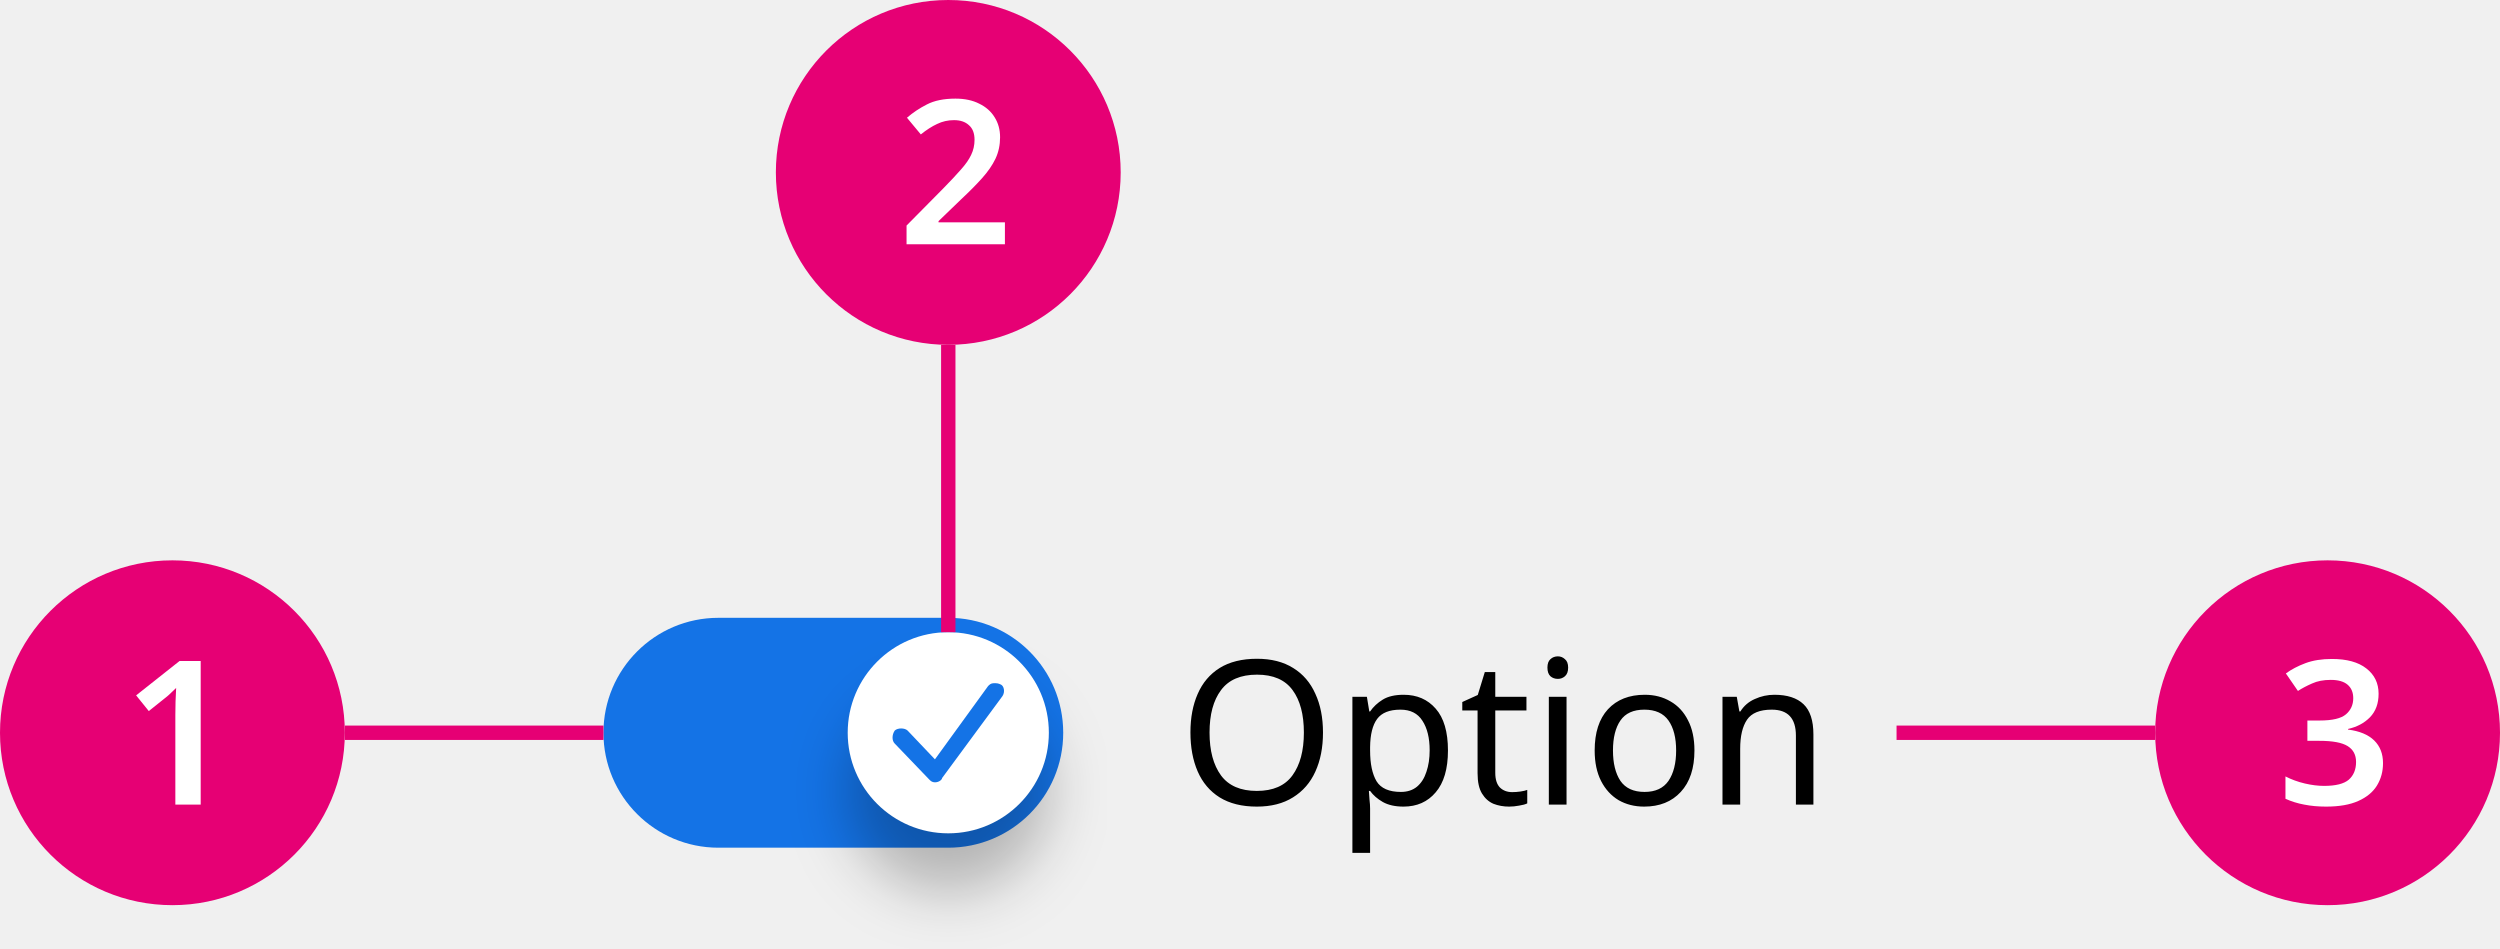
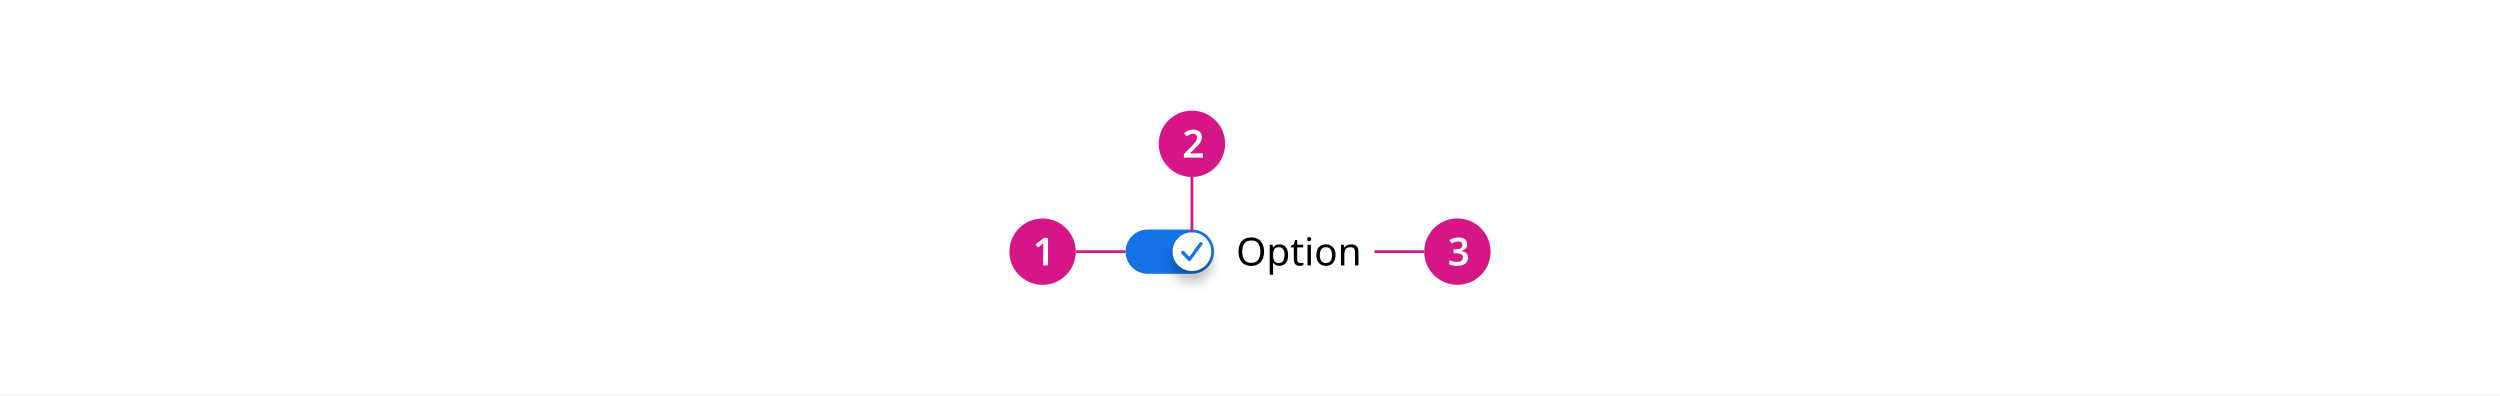
- <svg xmlns="http://www.w3.org/2000/svg" width="174" height="66" viewBox="0 0 174 66" fill="none">
-   <rect x="42" y="43" width="32" height="16" rx="8" fill="#1473E6" />
-   <g filter="url(#filter0_d_8298_498132)">
-     <circle cx="66" cy="51" r="7" fill="white" />
+ <svg xmlns="http://www.w3.org/2000/svg" width="904" height="143" viewBox="0 0 904 143" fill="none">
+   <rect width="904" height="143" fill="white" />
+   <rect x="407" y="83" width="32" height="16" rx="8" fill="#1473E6" />
+   <g filter="url(#filter0_d_8298_498244)">
+     <circle cx="431" cy="91" r="7" fill="white" />
  </g>
-   <path d="M69.771 48.45L65.571 54.15C65.571 54.25 65.371 54.45 65.071 54.45C64.871 54.45 64.771 54.35 64.671 54.25L62.271 51.75C62.071 51.55 62.071 51.15 62.271 50.85C62.471 50.65 62.971 50.65 63.171 50.85L65.071 52.85L68.771 47.75C68.871 47.65 68.971 47.55 69.171 47.55C69.371 47.55 69.471 47.55 69.671 47.65C69.871 47.75 69.971 48.15 69.771 48.45Z" fill="#1473E6" />
-   <path d="M92.08 50.988C92.08 52.024 91.903 52.929 91.548 53.704C91.203 54.469 90.685 55.067 89.994 55.496C89.313 55.925 88.473 56.14 87.474 56.14C86.438 56.14 85.575 55.925 84.884 55.496C84.203 55.067 83.694 54.465 83.358 53.69C83.022 52.915 82.854 52.01 82.854 50.974C82.854 49.957 83.022 49.065 83.358 48.3C83.694 47.525 84.203 46.923 84.884 46.494C85.575 46.065 86.443 45.85 87.488 45.85C88.487 45.85 89.327 46.065 90.008 46.494C90.689 46.914 91.203 47.511 91.548 48.286C91.903 49.051 92.08 49.952 92.08 50.988ZM84.184 50.988C84.184 52.248 84.45 53.242 84.982 53.97C85.514 54.689 86.345 55.048 87.474 55.048C88.603 55.048 89.429 54.689 89.952 53.97C90.484 53.242 90.75 52.248 90.75 50.988C90.75 49.728 90.489 48.743 89.966 48.034C89.443 47.315 88.617 46.956 87.488 46.956C86.349 46.956 85.514 47.315 84.982 48.034C84.45 48.743 84.184 49.728 84.184 50.988ZM97.698 48.356C98.621 48.356 99.364 48.678 99.924 49.322C100.493 49.966 100.778 50.937 100.778 52.234C100.778 53.513 100.493 54.483 99.924 55.146C99.364 55.809 98.617 56.14 97.683 56.14C97.105 56.14 96.624 56.033 96.242 55.818C95.868 55.603 95.574 55.347 95.359 55.048H95.275C95.285 55.207 95.299 55.407 95.317 55.65C95.346 55.893 95.359 56.103 95.359 56.28V59.36H94.127V48.496H95.135L95.303 49.518H95.359C95.584 49.191 95.877 48.916 96.242 48.692C96.606 48.468 97.091 48.356 97.698 48.356ZM97.474 49.392C96.708 49.392 96.167 49.607 95.85 50.036C95.532 50.465 95.369 51.119 95.359 51.996V52.234C95.359 53.158 95.509 53.872 95.808 54.376C96.115 54.871 96.68 55.118 97.501 55.118C97.95 55.118 98.323 54.997 98.621 54.754C98.92 54.502 99.139 54.157 99.279 53.718C99.429 53.279 99.504 52.78 99.504 52.22C99.504 51.361 99.335 50.675 98.999 50.162C98.673 49.649 98.164 49.392 97.474 49.392ZM105.247 55.132C105.433 55.132 105.625 55.118 105.821 55.09C106.017 55.062 106.175 55.025 106.297 54.978V55.916C106.166 55.981 105.979 56.033 105.737 56.07C105.494 56.117 105.261 56.14 105.037 56.14C104.645 56.14 104.281 56.075 103.945 55.944C103.618 55.804 103.352 55.566 103.147 55.23C102.941 54.894 102.839 54.423 102.839 53.816V49.448H101.775V48.86L102.853 48.37L103.343 46.774H104.071V48.496H106.241V49.448H104.071V53.788C104.071 54.245 104.178 54.586 104.393 54.81C104.617 55.025 104.901 55.132 105.247 55.132ZM108.429 45.682C108.616 45.682 108.779 45.747 108.919 45.878C109.069 45.999 109.143 46.195 109.143 46.466C109.143 46.737 109.069 46.937 108.919 47.068C108.779 47.189 108.616 47.25 108.429 47.25C108.224 47.25 108.051 47.189 107.911 47.068C107.771 46.937 107.701 46.737 107.701 46.466C107.701 46.195 107.771 45.999 107.911 45.878C108.051 45.747 108.224 45.682 108.429 45.682ZM109.031 48.496V56H107.799V48.496H109.031ZM117.933 52.234C117.933 53.475 117.615 54.437 116.981 55.118C116.355 55.799 115.506 56.14 114.433 56.14C113.77 56.14 113.177 55.991 112.655 55.692C112.141 55.384 111.735 54.941 111.437 54.362C111.138 53.774 110.989 53.065 110.989 52.234C110.989 50.993 111.297 50.036 111.913 49.364C112.538 48.692 113.392 48.356 114.475 48.356C115.147 48.356 115.744 48.51 116.267 48.818C116.789 49.117 117.195 49.555 117.485 50.134C117.783 50.703 117.933 51.403 117.933 52.234ZM112.263 52.234C112.263 53.121 112.435 53.825 112.781 54.348C113.135 54.861 113.695 55.118 114.461 55.118C115.217 55.118 115.772 54.861 116.127 54.348C116.481 53.825 116.659 53.121 116.659 52.234C116.659 51.347 116.481 50.652 116.127 50.148C115.772 49.644 115.212 49.392 114.447 49.392C113.681 49.392 113.126 49.644 112.781 50.148C112.435 50.652 112.263 51.347 112.263 52.234ZM123.497 48.356C124.393 48.356 125.07 48.575 125.527 49.014C125.985 49.453 126.213 50.153 126.213 51.114V56H124.995V51.198C124.995 49.994 124.435 49.392 123.315 49.392C122.485 49.392 121.911 49.625 121.593 50.092C121.276 50.559 121.117 51.231 121.117 52.108V56H119.885V48.496H120.879L121.061 49.518H121.131C121.374 49.126 121.71 48.837 122.139 48.65C122.569 48.454 123.021 48.356 123.497 48.356Z" fill="black" />
-   <circle cx="66" cy="12" r="12" fill="#E60074" />
-   <path d="M69.942 17H63.096V15.698L65.644 13.122C66.148 12.609 66.559 12.17 66.876 11.806C67.203 11.442 67.441 11.101 67.59 10.784C67.749 10.457 67.828 10.107 67.828 9.734C67.828 9.277 67.698 8.936 67.436 8.712C67.184 8.479 66.839 8.362 66.4 8.362C65.98 8.362 65.588 8.451 65.224 8.628C64.86 8.796 64.482 9.039 64.09 9.356L63.124 8.194C63.535 7.839 63.997 7.531 64.51 7.27C65.033 6.999 65.695 6.864 66.498 6.864C67.142 6.864 67.693 6.981 68.15 7.214C68.617 7.438 68.976 7.755 69.228 8.166C69.48 8.567 69.606 9.029 69.606 9.552C69.606 10.093 69.499 10.593 69.284 11.05C69.07 11.498 68.757 11.951 68.346 12.408C67.945 12.856 67.464 13.341 66.904 13.864L65.322 15.39V15.474H69.942V17Z" fill="white" />
-   <path d="M66 24V44" stroke="#E60074" />
-   <circle cx="12" cy="51" r="12" fill="#E60074" />
-   <path d="M13.968 56H12.204V49.77C12.204 49.471 12.209 49.154 12.218 48.818C12.227 48.482 12.242 48.169 12.26 47.88C12.167 47.973 12.05 48.085 11.91 48.216C11.78 48.347 11.635 48.473 11.476 48.594L10.356 49.49L9.474 48.398L12.498 46.004H13.968V56Z" fill="white" />
-   <path d="M24 51H42" stroke="#E60074" />
-   <path d="M132 51H150" stroke="#E60074" />
-   <circle cx="162" cy="51" r="12" fill="#E60074" />
-   <path d="M165.55 48.286C165.55 48.967 165.349 49.513 164.948 49.924C164.556 50.325 164.047 50.596 163.422 50.736V50.778C164.225 50.881 164.831 51.133 165.242 51.534C165.653 51.935 165.858 52.463 165.858 53.116C165.858 53.695 165.718 54.213 165.438 54.67C165.158 55.127 164.724 55.487 164.136 55.748C163.557 56.009 162.811 56.14 161.896 56.14C161.345 56.14 160.837 56.093 160.37 56C159.913 55.916 159.479 55.781 159.068 55.594V54.04C159.488 54.255 159.936 54.418 160.412 54.53C160.888 54.642 161.336 54.698 161.756 54.698C162.568 54.698 163.142 54.553 163.478 54.264C163.814 53.965 163.982 53.555 163.982 53.032C163.982 52.537 163.786 52.169 163.394 51.926C163.002 51.683 162.349 51.562 161.434 51.562H160.594V50.148H161.448C162.335 50.148 162.946 50.003 163.282 49.714C163.618 49.425 163.786 49.051 163.786 48.594C163.786 48.193 163.655 47.88 163.394 47.656C163.133 47.432 162.741 47.32 162.218 47.32C161.714 47.32 161.28 47.404 160.916 47.572C160.552 47.731 160.225 47.903 159.936 48.09L159.096 46.872C159.479 46.592 159.931 46.354 160.454 46.158C160.977 45.962 161.593 45.864 162.302 45.864C163.338 45.864 164.136 46.083 164.696 46.522C165.265 46.961 165.55 47.549 165.55 48.286Z" fill="white" />
+   <path d="M434.771 88.45L430.571 94.15C430.571 94.25 430.371 94.45 430.071 94.45C429.871 94.45 429.771 94.35 429.671 94.25L427.271 91.75C427.071 91.55 427.071 91.15 427.271 90.85C427.471 90.65 427.971 90.65 428.171 90.85L430.071 92.85L433.771 87.75C433.871 87.65 433.971 87.55 434.171 87.55C434.371 87.55 434.471 87.55 434.671 87.65C434.871 87.75 434.971 88.15 434.771 88.45Z" fill="#1473E6" />
+   <path d="M457.08 90.988C457.08 92.024 456.903 92.929 456.548 93.704C456.203 94.469 455.685 95.067 454.994 95.496C454.313 95.925 453.473 96.14 452.474 96.14C451.438 96.14 450.575 95.925 449.884 95.496C449.203 95.067 448.694 94.465 448.358 93.69C448.022 92.915 447.854 92.01 447.854 90.974C447.854 89.957 448.022 89.065 448.358 88.3C448.694 87.525 449.203 86.923 449.884 86.494C450.575 86.065 451.443 85.85 452.488 85.85C453.487 85.85 454.327 86.065 455.008 86.494C455.689 86.914 456.203 87.511 456.548 88.286C456.903 89.051 457.08 89.952 457.08 90.988ZM449.184 90.988C449.184 92.248 449.45 93.242 449.982 93.97C450.514 94.689 451.345 95.048 452.474 95.048C453.603 95.048 454.429 94.689 454.952 93.97C455.484 93.242 455.75 92.248 455.75 90.988C455.75 89.728 455.489 88.743 454.966 88.034C454.443 87.315 453.617 86.956 452.488 86.956C451.349 86.956 450.514 87.315 449.982 88.034C449.45 88.743 449.184 89.728 449.184 90.988ZM462.698 88.356C463.622 88.356 464.364 88.678 464.924 89.322C465.493 89.966 465.778 90.937 465.778 92.234C465.778 93.513 465.493 94.483 464.924 95.146C464.364 95.809 463.617 96.14 462.684 96.14C462.105 96.14 461.624 96.033 461.242 95.818C460.868 95.603 460.574 95.347 460.36 95.048H460.276C460.285 95.207 460.299 95.407 460.318 95.65C460.346 95.893 460.36 96.103 460.36 96.28V99.36H459.128V88.496H460.136L460.304 89.518H460.36C460.584 89.191 460.878 88.916 461.242 88.692C461.606 88.468 462.091 88.356 462.698 88.356ZM462.474 89.392C461.708 89.392 461.167 89.607 460.85 90.036C460.532 90.465 460.369 91.119 460.36 91.996V92.234C460.36 93.158 460.509 93.872 460.808 94.376C461.116 94.871 461.68 95.118 462.502 95.118C462.95 95.118 463.323 94.997 463.622 94.754C463.92 94.502 464.14 94.157 464.28 93.718C464.429 93.279 464.504 92.78 464.504 92.22C464.504 91.361 464.336 90.675 464 90.162C463.673 89.649 463.164 89.392 462.474 89.392ZM470.247 95.132C470.433 95.132 470.625 95.118 470.821 95.09C471.017 95.062 471.175 95.025 471.297 94.978V95.916C471.166 95.981 470.979 96.033 470.737 96.07C470.494 96.117 470.261 96.14 470.037 96.14C469.645 96.14 469.281 96.075 468.945 95.944C468.618 95.804 468.352 95.566 468.147 95.23C467.941 94.894 467.839 94.423 467.839 93.816V89.448H466.775V88.86L467.853 88.37L468.343 86.774H469.071V88.496H471.241V89.448H469.071V93.788C469.071 94.245 469.178 94.586 469.393 94.81C469.617 95.025 469.901 95.132 470.247 95.132ZM473.429 85.682C473.616 85.682 473.779 85.747 473.919 85.878C474.069 85.999 474.143 86.195 474.143 86.466C474.143 86.737 474.069 86.937 473.919 87.068C473.779 87.189 473.616 87.25 473.429 87.25C473.224 87.25 473.051 87.189 472.911 87.068C472.771 86.937 472.701 86.737 472.701 86.466C472.701 86.195 472.771 85.999 472.911 85.878C473.051 85.747 473.224 85.682 473.429 85.682ZM474.031 88.496V96H472.799V88.496H474.031ZM482.933 92.234C482.933 93.475 482.615 94.437 481.981 95.118C481.355 95.799 480.506 96.14 479.433 96.14C478.77 96.14 478.177 95.991 477.655 95.692C477.141 95.384 476.735 94.941 476.437 94.362C476.138 93.774 475.989 93.065 475.989 92.234C475.989 90.993 476.297 90.036 476.913 89.364C477.538 88.692 478.392 88.356 479.475 88.356C480.147 88.356 480.744 88.51 481.267 88.818C481.789 89.117 482.195 89.555 482.485 90.134C482.783 90.703 482.933 91.403 482.933 92.234ZM477.263 92.234C477.263 93.121 477.435 93.825 477.781 94.348C478.135 94.861 478.695 95.118 479.461 95.118C480.217 95.118 480.772 94.861 481.127 94.348C481.481 93.825 481.659 93.121 481.659 92.234C481.659 91.347 481.481 90.652 481.127 90.148C480.772 89.644 480.212 89.392 479.447 89.392C478.681 89.392 478.126 89.644 477.781 90.148C477.435 90.652 477.263 91.347 477.263 92.234ZM488.497 88.356C489.393 88.356 490.07 88.575 490.527 89.014C490.985 89.453 491.213 90.153 491.213 91.114V96H489.995V91.198C489.995 89.994 489.435 89.392 488.315 89.392C487.485 89.392 486.911 89.625 486.593 90.092C486.276 90.559 486.117 91.231 486.117 92.108V96H484.885V88.496H485.879L486.061 89.518H486.131C486.374 89.126 486.71 88.837 487.139 88.65C487.569 88.454 488.021 88.356 488.497 88.356Z" fill="black" />
+   <circle cx="431" cy="52" r="12" fill="#D51588" />
+   <path d="M434.942 57H428.096V55.698L430.644 53.122C431.148 52.609 431.559 52.17 431.876 51.806C432.203 51.442 432.441 51.101 432.59 50.784C432.749 50.457 432.828 50.107 432.828 49.734C432.828 49.277 432.697 48.936 432.436 48.712C432.184 48.479 431.839 48.362 431.4 48.362C430.98 48.362 430.588 48.451 430.224 48.628C429.86 48.796 429.482 49.039 429.09 49.356L428.124 48.194C428.535 47.839 428.997 47.531 429.51 47.27C430.033 46.999 430.695 46.864 431.498 46.864C432.142 46.864 432.693 46.981 433.15 47.214C433.617 47.438 433.976 47.755 434.228 48.166C434.48 48.567 434.606 49.029 434.606 49.552C434.606 50.093 434.499 50.593 434.284 51.05C434.069 51.498 433.757 51.951 433.346 52.408C432.945 52.856 432.464 53.341 431.904 53.864L430.322 55.39V55.474H434.942V57Z" fill="white" />
+   <path d="M431 64V84" stroke="#D51588" />
+   <circle cx="377" cy="91" r="12" fill="#D51588" />
+   <path d="M378.968 96H377.204V89.77C377.204 89.471 377.209 89.154 377.218 88.818C377.227 88.482 377.241 88.169 377.26 87.88C377.167 87.973 377.05 88.085 376.91 88.216C376.779 88.347 376.635 88.473 376.476 88.594L375.356 89.49L374.474 88.398L377.498 86.004H378.968V96Z" fill="white" />
+   <path d="M389 91H407" stroke="#D51588" />
+   <path d="M497 91H515" stroke="#D51588" />
+   <circle cx="527" cy="91" r="12" fill="#D51588" />
+   <path d="M530.55 88.286C530.55 88.967 530.349 89.513 529.948 89.924C529.556 90.325 529.047 90.596 528.422 90.736V90.778C529.225 90.881 529.831 91.133 530.242 91.534C530.653 91.935 530.858 92.463 530.858 93.116C530.858 93.695 530.718 94.213 530.438 94.67C530.158 95.127 529.724 95.487 529.136 95.748C528.557 96.009 527.811 96.14 526.896 96.14C526.345 96.14 525.837 96.093 525.37 96C524.913 95.916 524.479 95.781 524.068 95.594V94.04C524.488 94.255 524.936 94.418 525.412 94.53C525.888 94.642 526.336 94.698 526.756 94.698C527.568 94.698 528.142 94.553 528.478 94.264C528.814 93.965 528.982 93.555 528.982 93.032C528.982 92.537 528.786 92.169 528.394 91.926C528.002 91.683 527.349 91.562 526.434 91.562H525.594V90.148H526.448C527.335 90.148 527.946 90.003 528.282 89.714C528.618 89.425 528.786 89.051 528.786 88.594C528.786 88.193 528.655 87.88 528.394 87.656C528.133 87.432 527.741 87.32 527.218 87.32C526.714 87.32 526.28 87.404 525.916 87.572C525.552 87.731 525.225 87.903 524.936 88.09L524.096 86.872C524.479 86.592 524.931 86.354 525.454 86.158C525.977 85.962 526.593 85.864 527.302 85.864C528.338 85.864 529.136 86.083 529.696 86.522C530.265 86.961 530.55 87.549 530.55 88.286Z" fill="white" />
  <defs>
-     <filter id="filter0_d_8298_498132" x="55" y="44" width="22" height="22" filterUnits="userSpaceOnUse" color-interpolation-filters="sRGB">
+     <filter id="filter0_d_8298_498244" x="420" y="84" width="22" height="22" filterUnits="userSpaceOnUse" color-interpolation-filters="sRGB">
      <feFlood flood-opacity="0" result="BackgroundImageFix" />
      <feColorMatrix in="SourceAlpha" type="matrix" values="0 0 0 0 0 0 0 0 0 0 0 0 0 0 0 0 0 0 127 0" result="hardAlpha" />
      <feOffset dy="4" />
      <feGaussianBlur stdDeviation="2" />
      <feColorMatrix type="matrix" values="0 0 0 0 0 0 0 0 0 0 0 0 0 0 0 0 0 0 0.25 0" />
-       <feBlend mode="normal" in2="BackgroundImageFix" result="effect1_dropShadow_8298_498132" />
-       <feBlend mode="normal" in="SourceGraphic" in2="effect1_dropShadow_8298_498132" result="shape" />
+       <feBlend mode="normal" in2="BackgroundImageFix" result="effect1_dropShadow_8298_498244" />
+       <feBlend mode="normal" in="SourceGraphic" in2="effect1_dropShadow_8298_498244" result="shape" />
    </filter>
  </defs>
</svg>
